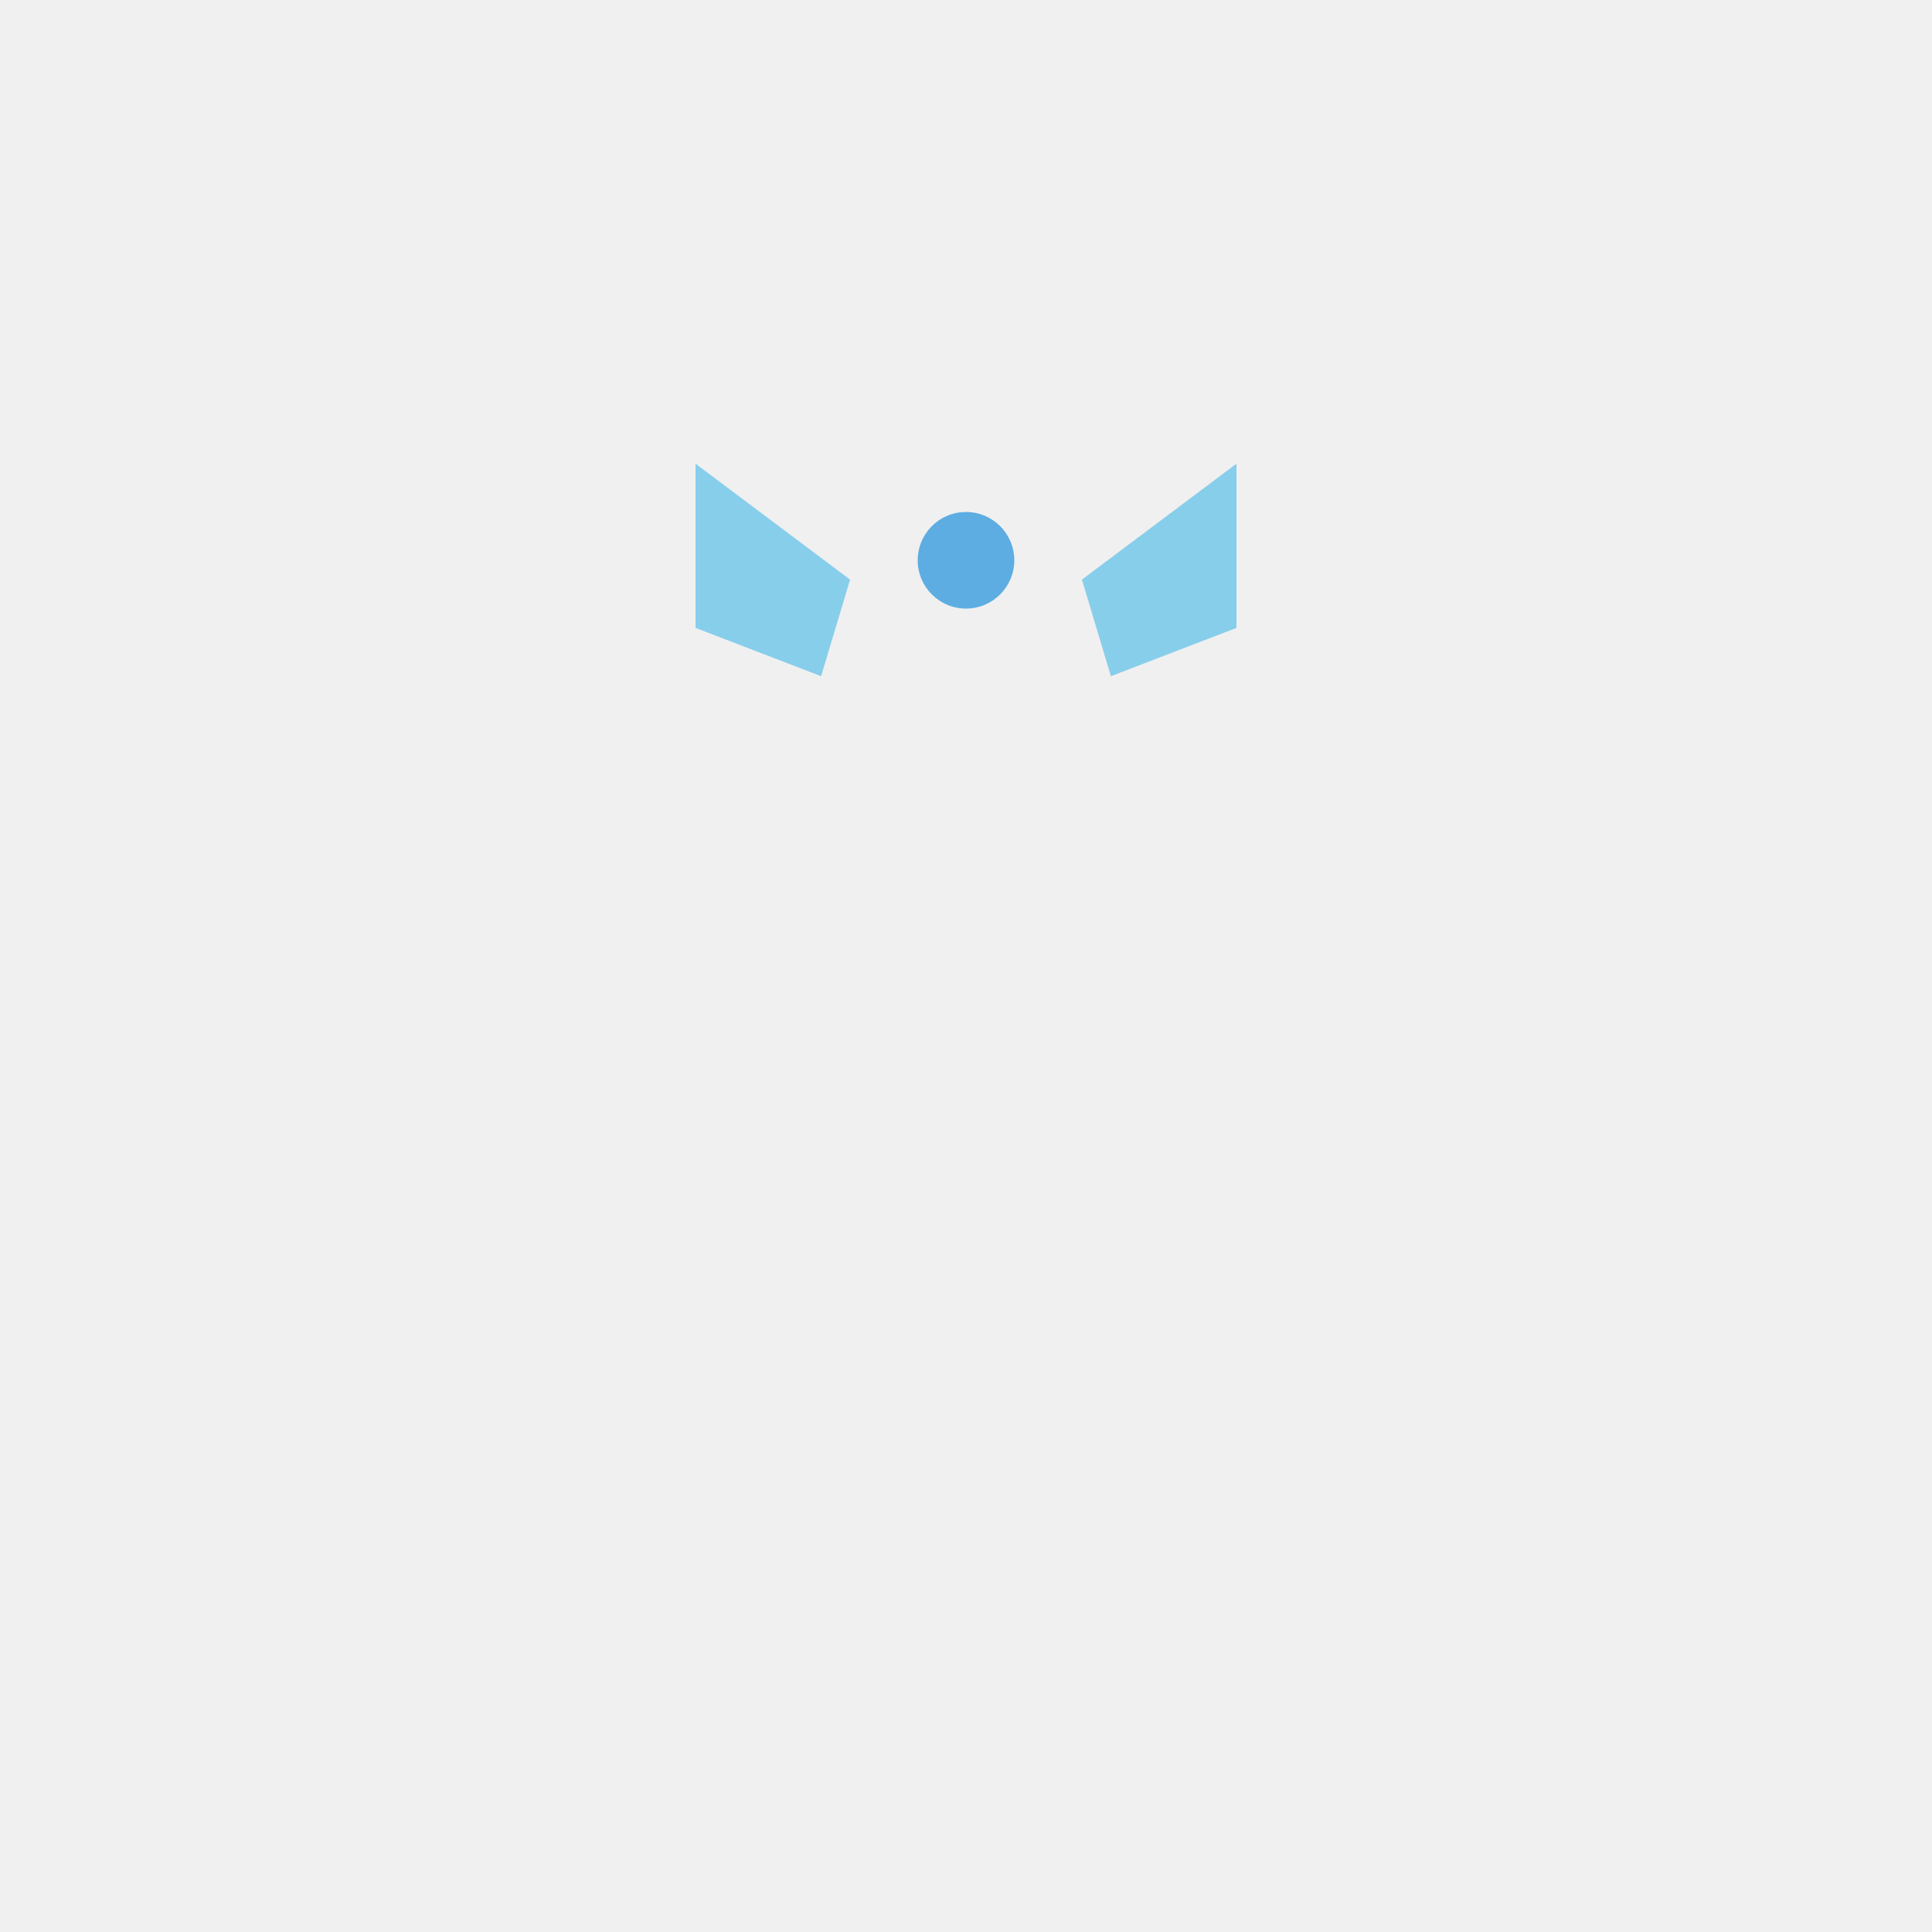
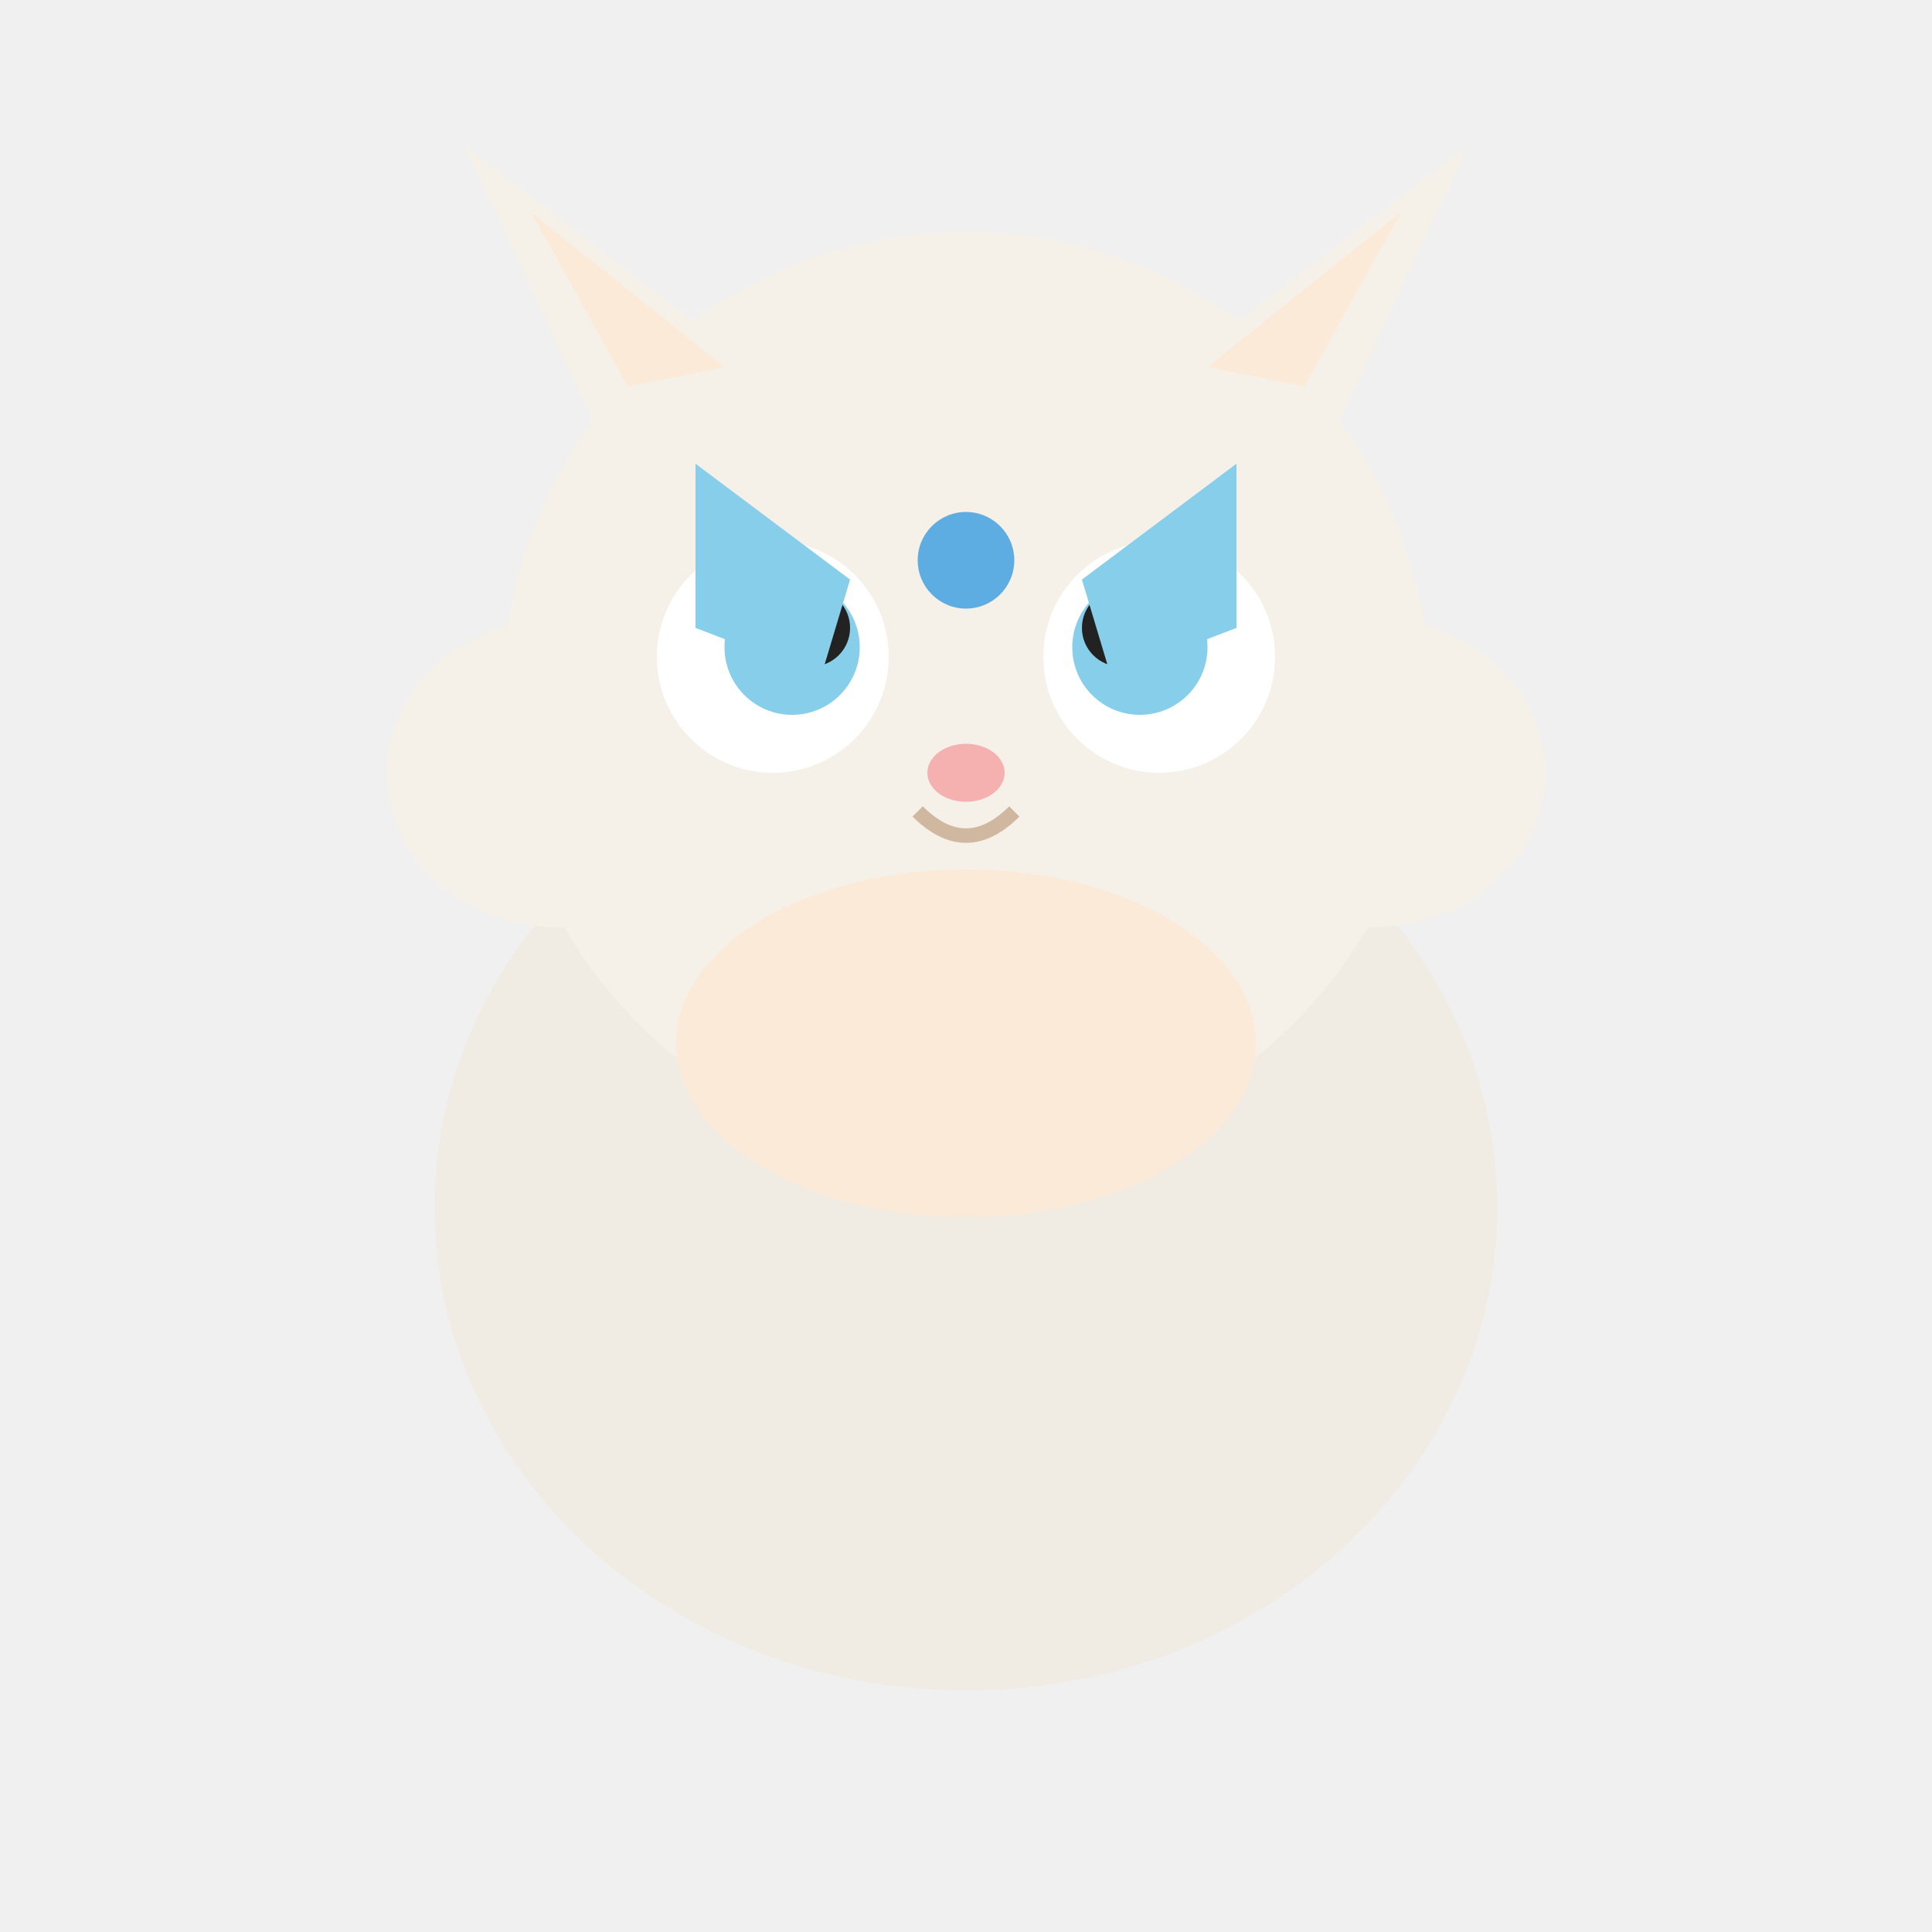
<svg xmlns="http://www.w3.org/2000/svg" viewBox="0 0 200 200">
+   <ellipse cx="100" cy="125" rx="55" ry="50" fill="#f0ebe3" />
+   <circle cx="100" cy="72" r="48" fill="#f5f0e8" />
+   <ellipse cx="58" cy="80" rx="18" ry="16" fill="#f5f0e8" />
+   <ellipse cx="142" cy="80" rx="18" ry="16" fill="#f5f0e8" />
+   <polygon points="62,45 48,15 78,38" fill="#f5f0e8" />
+   <polygon points="138,45 152,15 122,38" fill="#f5f0e8" />
+   <polygon points="65,40 55,22 75,38" fill="#fcead8" />
+   <polygon points="135,40 145,22 125,38" fill="#fcead8" />
+   <circle cx="80" cy="68" r="12" fill="#fff" />
+   <circle cx="120" cy="68" r="12" fill="#fff" />
+   <circle cx="82" cy="67" r="7" fill="#87ceeb" />
+   <circle cx="118" cy="67" r="7" fill="#87ceeb" />
+   <circle cx="84" cy="65" r="4" fill="#222" />
+   <circle cx="116" cy="65" r="4" fill="#222" />
+   <ellipse cx="100" cy="80" rx="4" ry="3" fill="#f5b0b0" />
+   <path d="M95,84 Q100,89 105,84" fill="none" stroke="#d0b8a0" stroke-width="1.5" />
+   <ellipse cx="100" cy="108" rx="30" ry="18" fill="#fcead8" />
  <polygon points="72,48 88,60 85,70 72,65" fill="#87ceeb" />
  <polygon points="128,48 112,60 115,70 128,65" fill="#87ceeb" />
  <circle cx="100" cy="58" r="5" fill="#5dade2" />
</svg>
